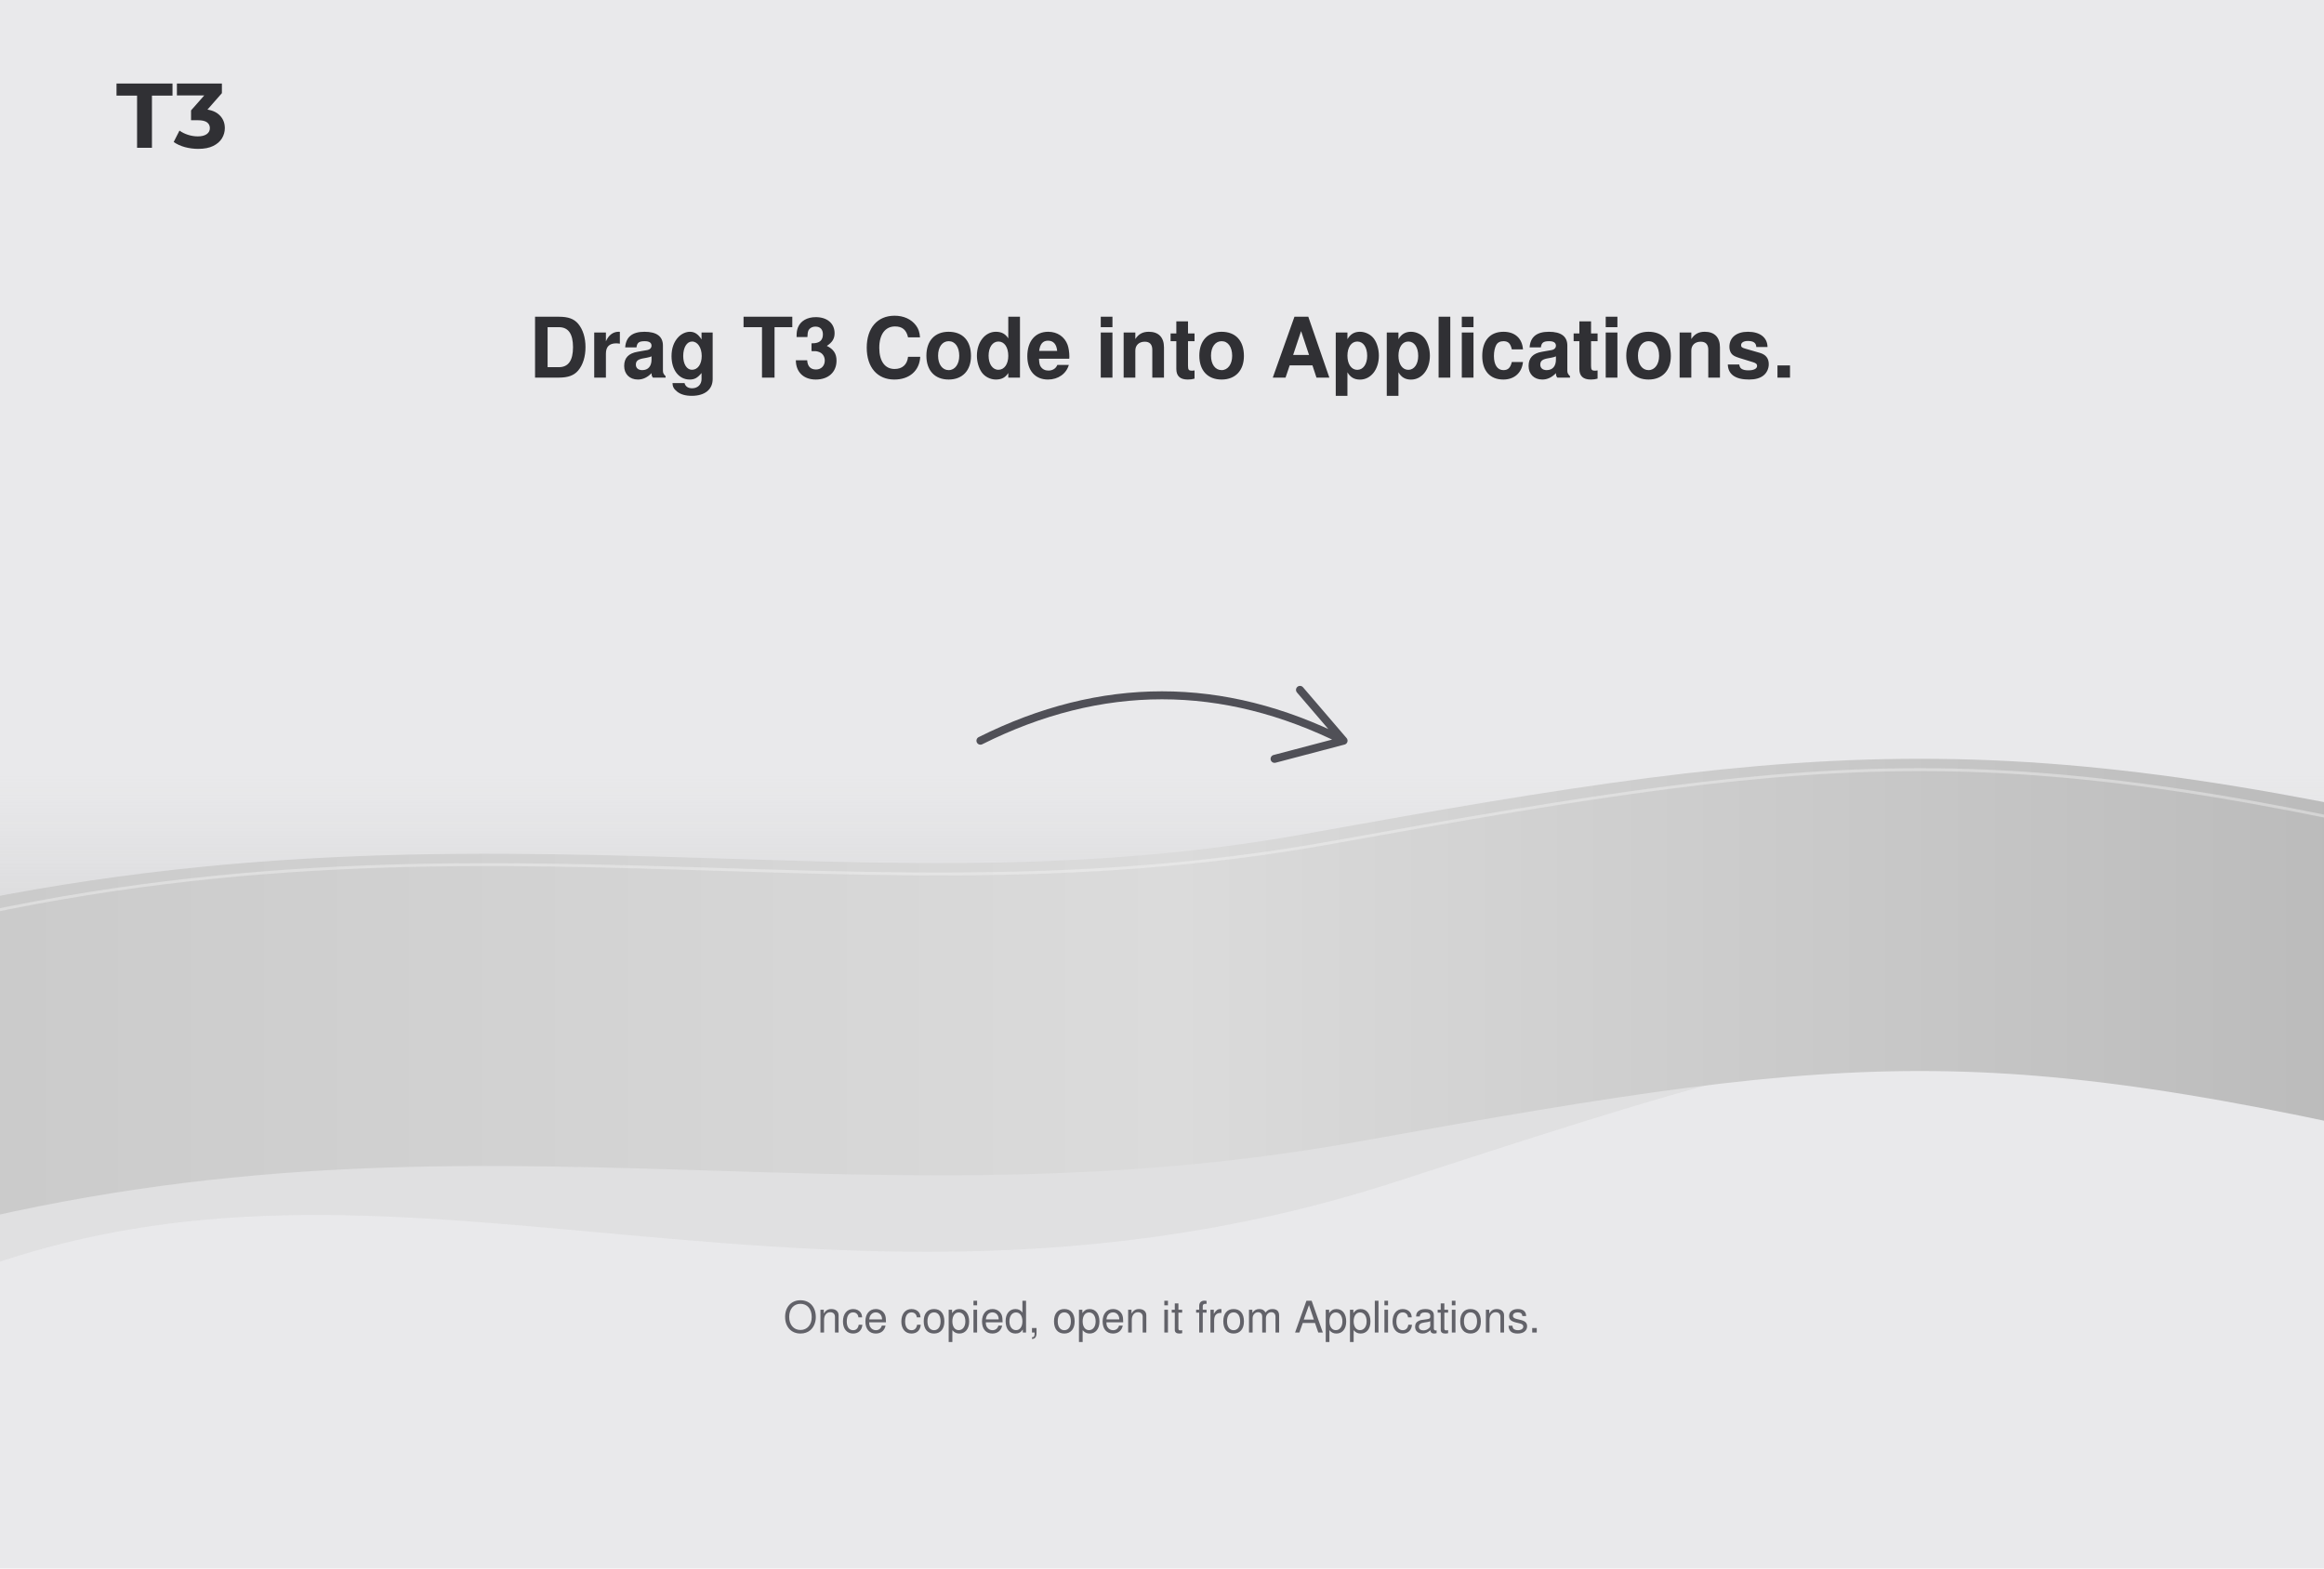
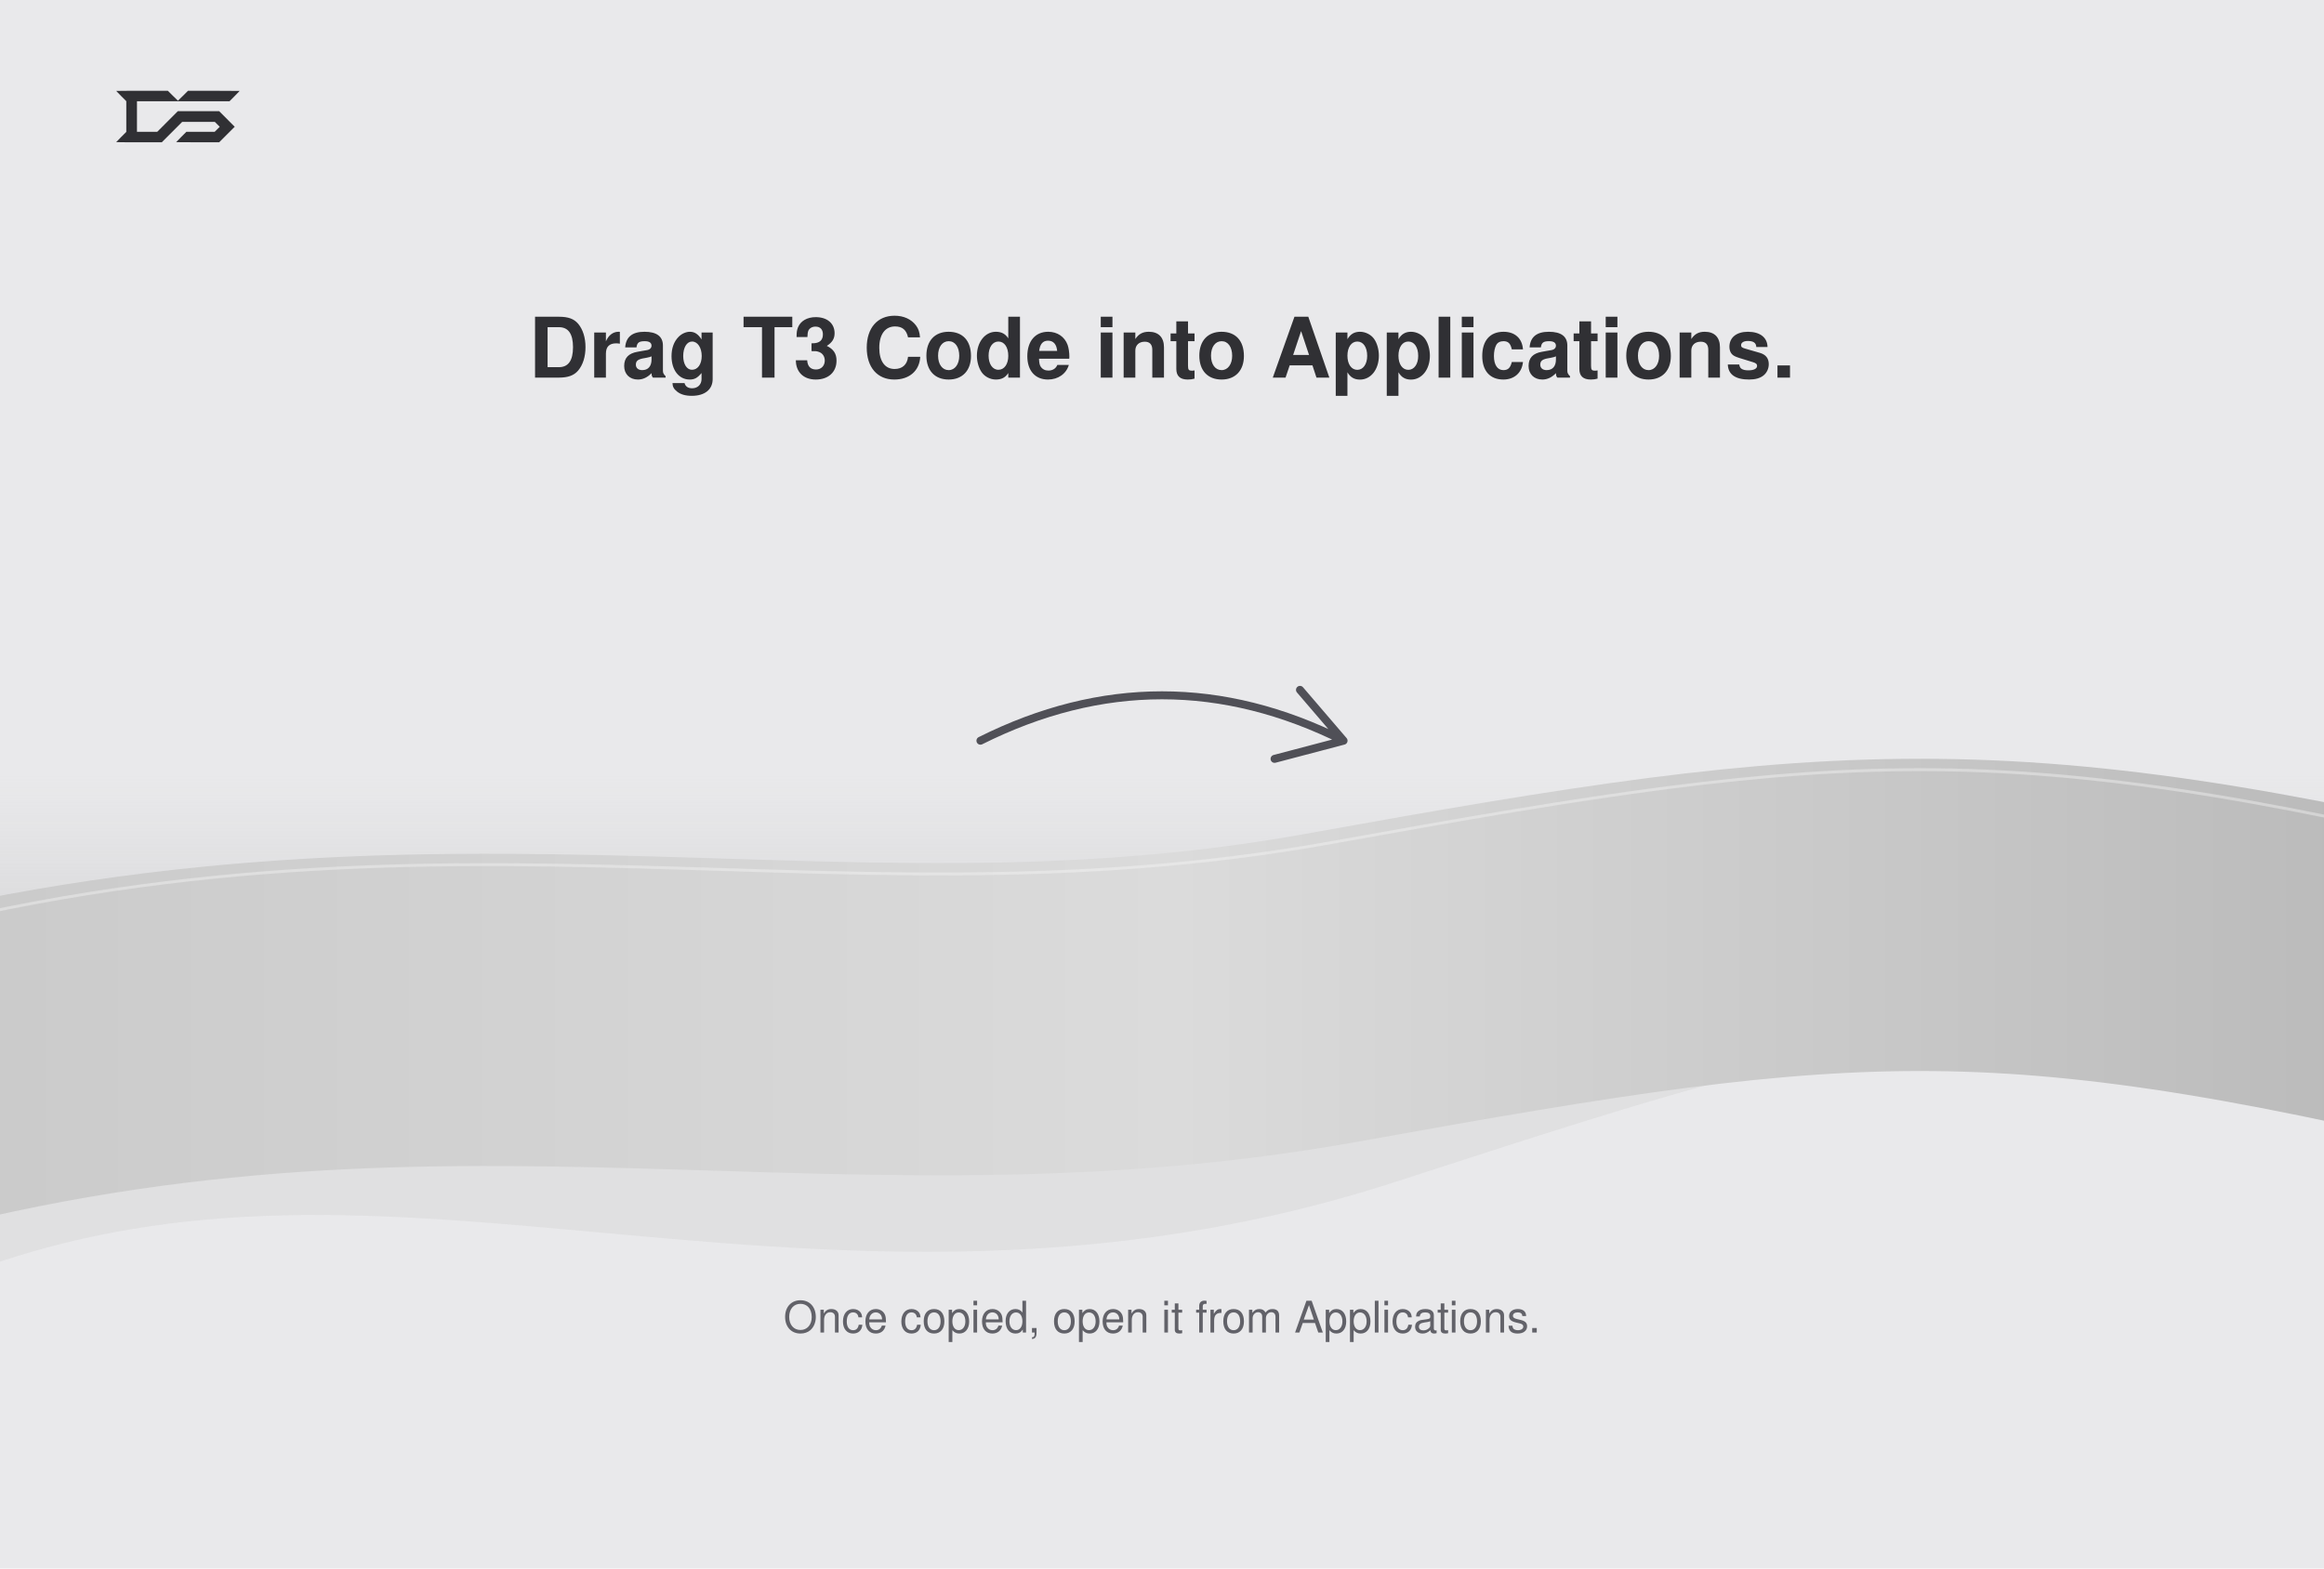
<svg xmlns="http://www.w3.org/2000/svg" width="1280" height="864" viewBox="0 0 640 432">
  <defs>
    <linearGradient id="veil" x1="0" y1="0" x2="0" y2="1">
      <stop stop-color="#B7B7B7" stop-opacity="0" />
      <stop offset=".55" stop-color="#A5A5A5" stop-opacity=".24" />
      <stop offset="1" stop-color="#D1D1D1" stop-opacity=".4" />
    </linearGradient>
    <linearGradient id="silk" x1="0" y1="0" x2="1" y2="0">
      <stop stop-color="#C8C8C8" />
      <stop offset=".5" stop-color="#DBDBDB" />
      <stop offset="1" stop-color="#B5B5B5" />
    </linearGradient>
  </defs>
  <rect width="640" height="432" fill="#E9E9EB" />
  <path d="M-60 293C95 220 214 304 362 256S559 191 707 257" stroke="url(#veil)" stroke-width="146" fill="none" opacity="1" stroke-linecap="round" stroke-linejoin="round" />
  <path d="M-60 306C113 252 223 298 367 272S553 242 707 280" stroke="url(#silk)" stroke-width="86" fill="none" opacity="1" stroke-linecap="round" stroke-linejoin="round" />
  <path d="M-60 266C113 212 223 258 367 232S553 202 707 240" stroke="#F5F5F5" stroke-width="0.8" fill="none" opacity="0.42" stroke-linecap="round" stroke-linejoin="round" />
-   <svg x="32" y="23" width="30" height="18" viewBox="15.531 37 94.394 56.96" fill="#303034">
-     <path d="M33.451 93V47.56H15.531V37H64.331V47.56H46.411V93H33.451ZM86.725 93.96C82.832 93.96 78.965 93.453 75.125 92.44C71.285 91.373 68.032 89.88 65.365 87.96L70.405 78.04C72.539 79.587 75.019 80.813 77.845 81.72C80.672 82.627 83.525 83.08 86.405 83.08C89.659 83.08 92.219 82.44 94.085 81.16C95.952 79.88 96.885 78.12 96.885 75.88C96.885 73.747 96.059 72.067 94.405 70.84C92.752 69.613 90.085 69 86.405 69H80.485V60.44L96.085 42.76L97.525 47.4H68.165V37H107.365V45.4L91.845 63.08L85.285 59.32H89.045C95.925 59.32 101.125 60.867 104.645 63.96C108.165 67.053 109.925 71.027 109.925 75.88C109.925 79.027 109.099 81.987 107.445 84.76C105.792 87.48 103.259 89.693 99.845 91.4C96.432 93.107 92.059 93.96 86.725 93.96Z" />
+   <svg x="32" y="25" width="34" height="14.19" viewBox="118.537 189.325 242.926 101.351" fill="#303034">
+     <path d="M118.537 189.637C118.537 189.793 123.014 194.393 128.464 199.85L138.392 209.79V240V270.211L128.464 280.151C123.014 285.608 118.537 290.208 118.537 290.364C118.537 290.559 138.742 290.676 163.424 290.676H208.272L228.321 270.601L248.37 250.525H280.487H312.605L317.432 255.359L322.26 260.193L317.316 265.104L312.332 270.016H284.458H256.623L246.54 280.112C241.012 285.647 236.496 290.325 236.496 290.442C236.496 290.559 255.533 290.676 278.852 290.676H321.17L336.43 275.395L351.73 260.115L336.43 244.795L321.17 229.476H280.487H239.805L219.561 249.746L199.318 270.016H179.385H159.414V240V209.985H250.433H341.413L351.457 199.928C356.947 194.432 361.463 189.793 361.463 189.598C361.463 189.442 338.61 189.325 310.658 189.325H259.815L250.083 199.07C244.71 204.411 240.156 208.816 240 208.816C239.844 208.816 235.328 204.411 229.956 199.07L220.184 189.325H169.38C141.428 189.325 118.537 189.442 118.537 189.637Z" />
  </svg>
  <text x="320" y="104" fill="#303034" font-family="Helvetica" font-size="23" font-weight="700" text-anchor="middle">Drag T3 Code into Applications.</text>
  <path d="M270 204Q320 179 370 204M358 190L370 204L351 209" stroke="#505057" stroke-width="2.2" fill="none" opacity="1" stroke-linecap="round" stroke-linejoin="round" />
  <text x="320" y="367" fill="#626269" font-family="Helvetica" font-size="12" font-weight="400" text-anchor="middle">Once copied, open it from Applications.</text>
</svg>
